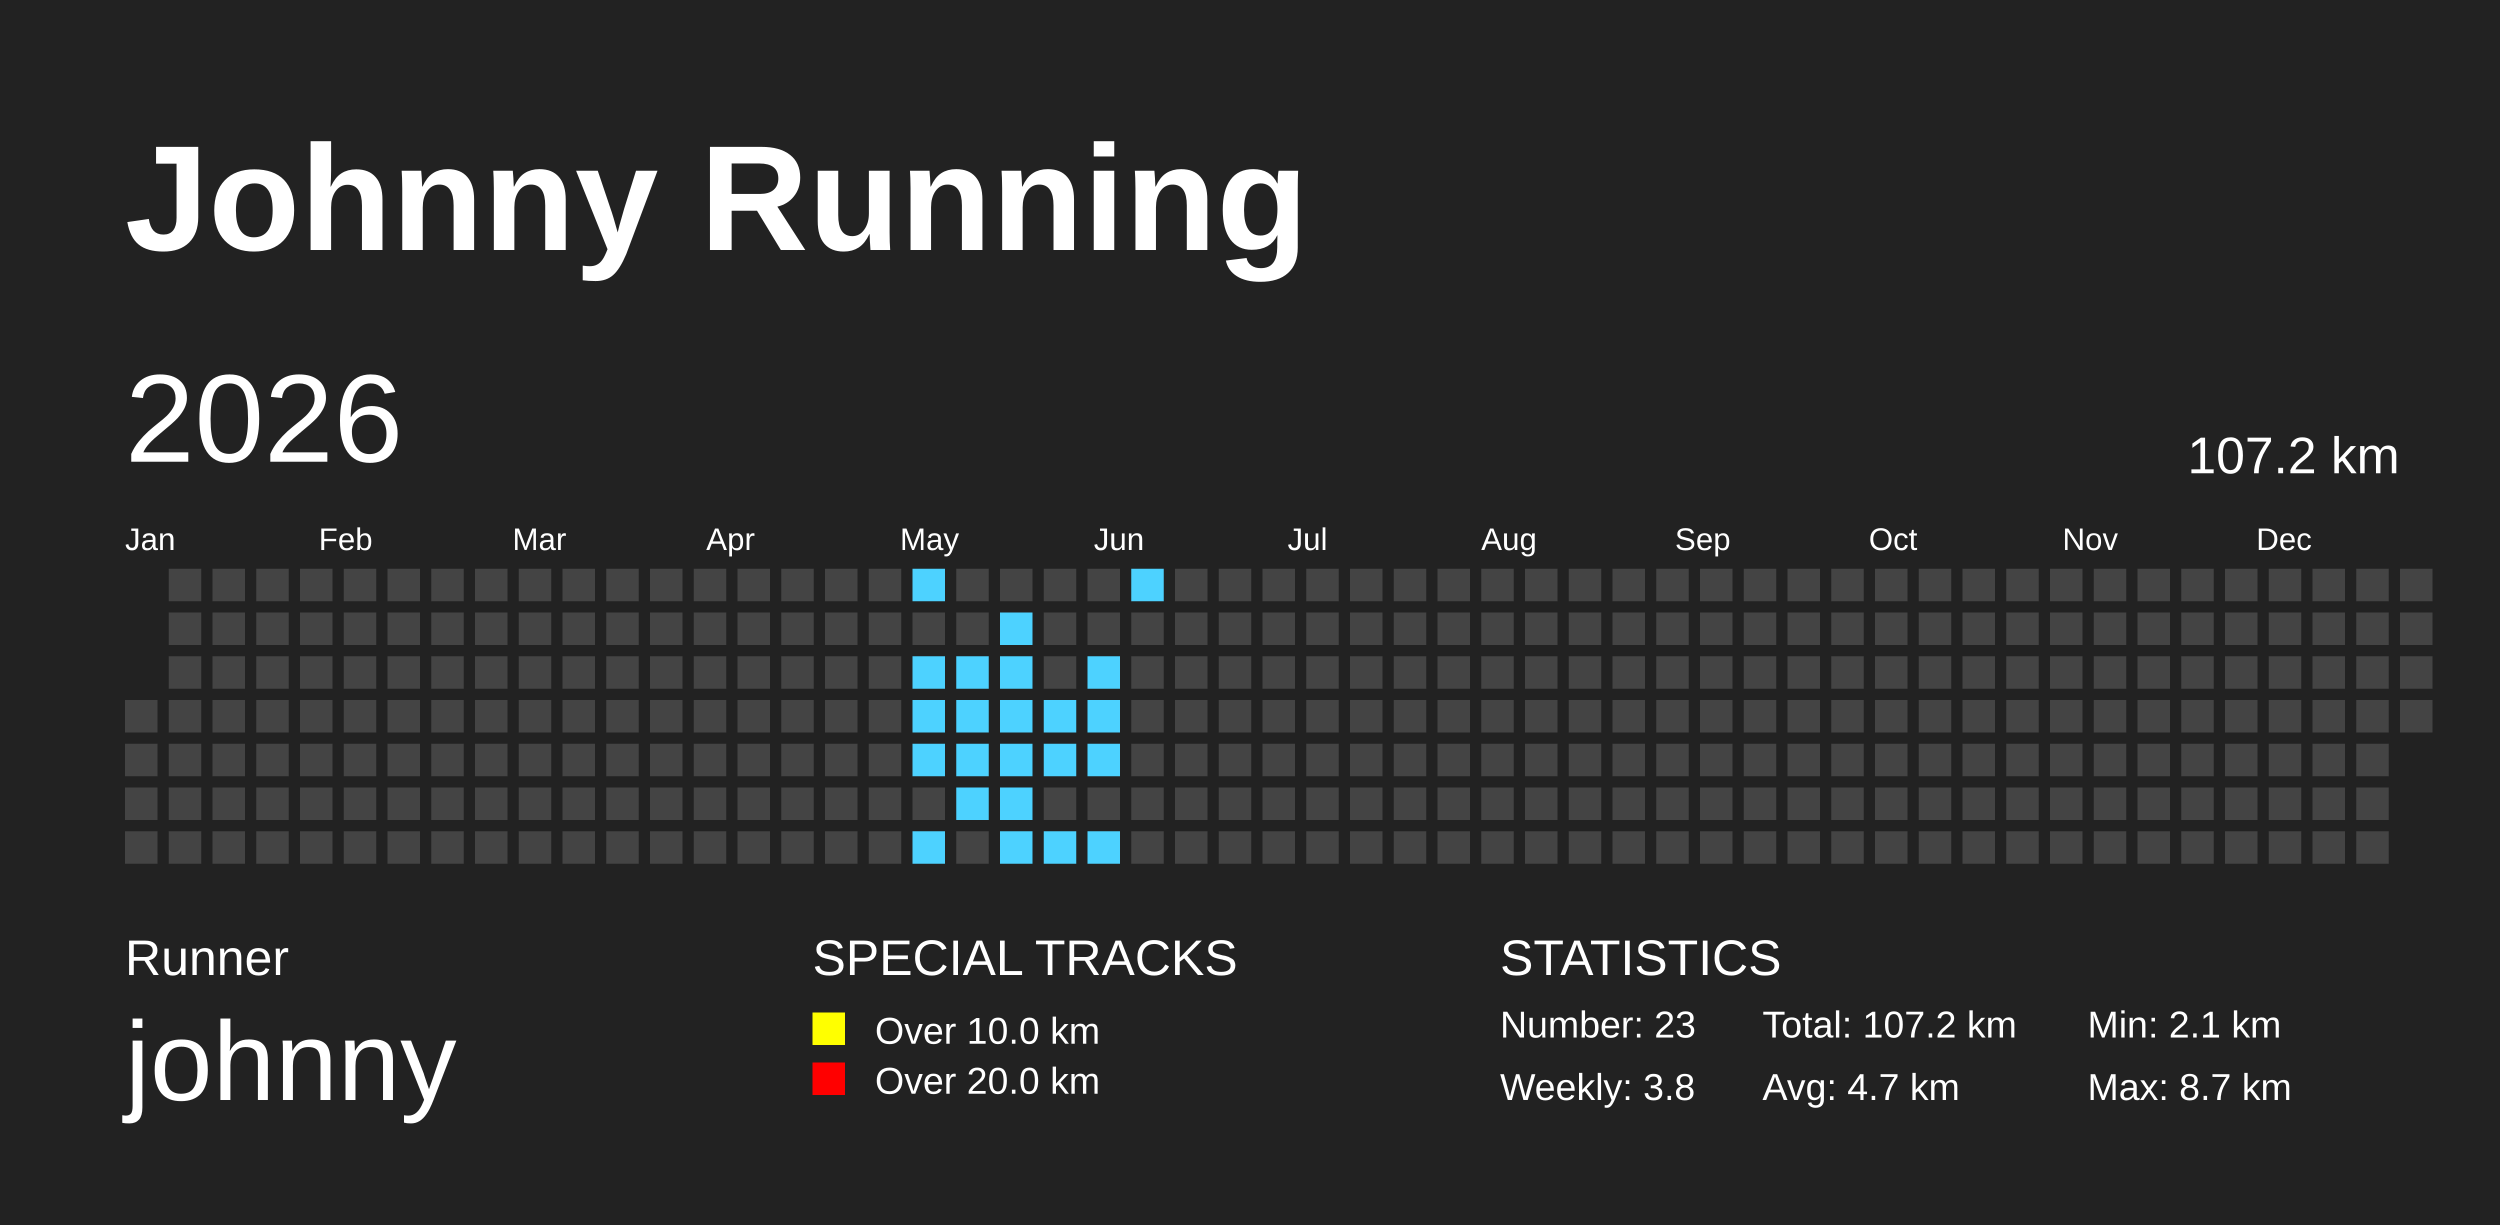
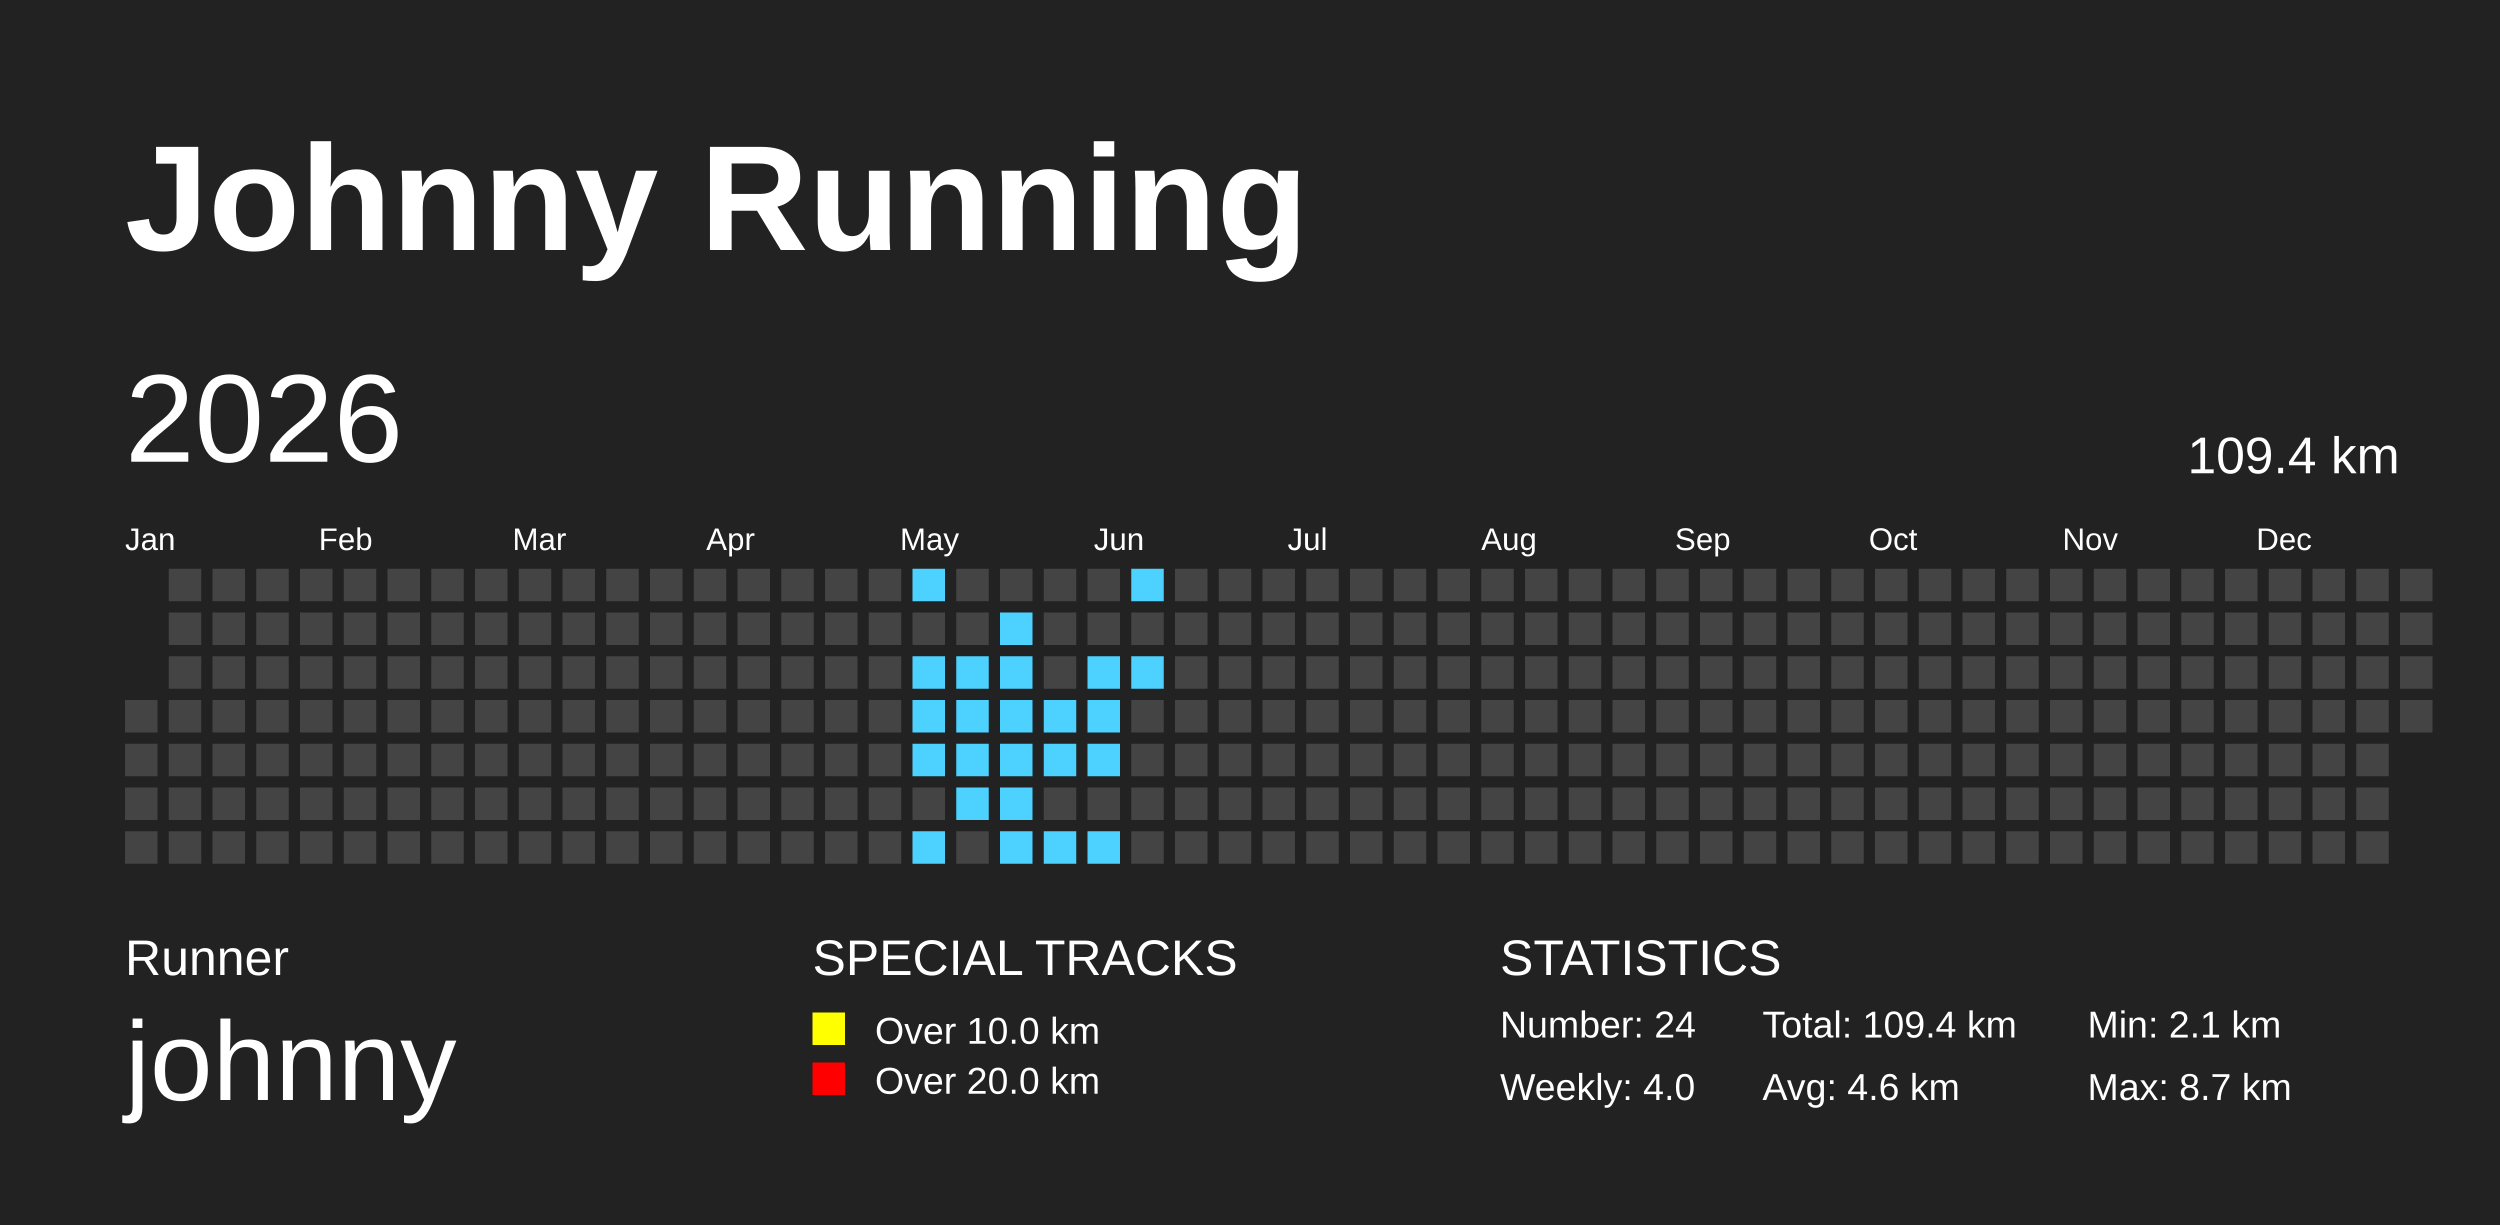
<svg xmlns="http://www.w3.org/2000/svg" baseProfile="full" height="98mm" version="1.1" viewBox="0,0,200,98" width="200mm">
  <defs>
    <pattern height="2" id="indoor-stripe" patternUnits="userSpaceOnUse" width="2">
      <line stroke="white" stroke-opacity="0.45" stroke-width="0.5" x1="0" x2="2" y1="2" y2="0" />
    </pattern>
  </defs>
  <rect fill="#222222" height="98" width="200" x="0" y="0" />
  <text fill="#FFFFFF" style="font-size:12px; font-family:Arial; font-weight:bold;" x="10" y="20">Johnny Running</text>
  <text fill="#FFFFFF" style="font-size:4px; font-family:Arial" x="10" y="78">Runner</text>
  <text fill="#FFFFFF" style="font-size:9px; font-family:Arial" x="10" y="88">johnny</text>
  <text fill="#FFFFFF" style="font-size:4px; font-family:Arial" x="65" y="78">SPECIAL TRACKS</text>
  <rect fill="yellow" height="2.6" width="2.6" x="65" y="81" />
  <text fill="#FFFFFF" style="font-size:3px; font-family:Arial" x="70" y="83.5">Over 10.0 km</text>
  <rect fill="red" height="2.6" width="2.6" x="65" y="85" />
  <text fill="#FFFFFF" style="font-size:3px; font-family:Arial" x="70" y="87.5">Over 20.0 km</text>
  <text fill="#FFFFFF" style="font-size:4px; font-family:Arial" x="120" y="78">STATISTICS</text>
-   <text fill="#FFFFFF" style="font-size:3px; font-family:Arial" x="120" y="83">Number: 23</text>
-   <text fill="#FFFFFF" style="font-size:3px; font-family:Arial" x="120" y="88">Weekly: 3.8</text>
-   <text fill="#FFFFFF" style="font-size:3px; font-family:Arial" x="141" y="83">Total: 107.2 km</text>
-   <text fill="#FFFFFF" style="font-size:3px; font-family:Arial" x="141" y="88">Avg: 4.7 km</text>
+   <text fill="#FFFFFF" style="font-size:3px; font-family:Arial" x="120" y="83">Number: 24</text>
+   <text fill="#FFFFFF" style="font-size:3px; font-family:Arial" x="120" y="88">Weekly: 4.0</text>
+   <text fill="#FFFFFF" style="font-size:3px; font-family:Arial" x="141" y="83">Total: 109.4 km</text>
+   <text fill="#FFFFFF" style="font-size:3px; font-family:Arial" x="141" y="88">Avg: 4.6 km</text>
  <text fill="#FFFFFF" style="font-size:3px; font-family:Arial" x="167" y="83">Min: 2.1 km</text>
  <text fill="#FFFFFF" style="font-size:3px; font-family:Arial" x="167" y="88">Max: 8.7 km</text>
  <text dominant-baseline="hanging" fill="#FFFFFF" style="font-size:10.0px; font-family:Arial;" x="10" y="30">2026</text>
-   <text dominant-baseline="hanging" fill="#FFFFFF" style="font-size:4.125px; font-family:Arial;" x="175" y="35">107.2 km</text>
+   <text dominant-baseline="hanging" fill="#FFFFFF" style="font-size:4.125px; font-family:Arial;" x="175" y="35">109.4 km</text>
  <text fill="#FFFFFF" style="font-size:2.5px; font-family:Arial" x="10.0" y="44">Jan</text>
  <text fill="#FFFFFF" style="font-size:2.5px; font-family:Arial" x="25.5" y="44">Feb</text>
  <text fill="#FFFFFF" style="font-size:2.5px; font-family:Arial" x="41.0" y="44">Mar</text>
  <text fill="#FFFFFF" style="font-size:2.5px; font-family:Arial" x="56.5" y="44">Apr</text>
  <text fill="#FFFFFF" style="font-size:2.5px; font-family:Arial" x="72.0" y="44">May</text>
  <text fill="#FFFFFF" style="font-size:2.5px; font-family:Arial" x="87.5" y="44">Jun</text>
  <text fill="#FFFFFF" style="font-size:2.5px; font-family:Arial" x="103.0" y="44">Jul</text>
  <text fill="#FFFFFF" style="font-size:2.5px; font-family:Arial" x="118.5" y="44">Aug</text>
  <text fill="#FFFFFF" style="font-size:2.5px; font-family:Arial" x="134.0" y="44">Sep</text>
  <text fill="#FFFFFF" style="font-size:2.5px; font-family:Arial" x="149.5" y="44">Oct</text>
  <text fill="#FFFFFF" style="font-size:2.5px; font-family:Arial" x="165.0" y="44">Nov</text>
  <text fill="#FFFFFF" style="font-size:2.5px; font-family:Arial" x="180.5" y="44">Dec</text>
  <rect fill="#444444" height="2.6" width="2.6" x="10.0" y="56.0" />
  <rect fill="#444444" height="2.6" width="2.6" x="10.0" y="59.5" />
  <rect fill="#444444" height="2.6" width="2.6" x="10.0" y="63.0" />
  <rect fill="#444444" height="2.6" width="2.6" x="10.0" y="66.5" />
  <rect fill="#444444" height="2.6" width="2.6" x="13.5" y="45.5" />
  <rect fill="#444444" height="2.6" width="2.6" x="13.5" y="49.0" />
  <rect fill="#444444" height="2.6" width="2.6" x="13.5" y="52.5" />
  <rect fill="#444444" height="2.6" width="2.6" x="13.5" y="56.0" />
  <rect fill="#444444" height="2.6" width="2.6" x="13.5" y="59.5" />
  <rect fill="#444444" height="2.6" width="2.6" x="13.5" y="63.0" />
  <rect fill="#444444" height="2.6" width="2.6" x="13.5" y="66.5" />
  <rect fill="#444444" height="2.6" width="2.6" x="17.0" y="45.5" />
  <rect fill="#444444" height="2.6" width="2.6" x="17.0" y="49.0" />
  <rect fill="#444444" height="2.6" width="2.6" x="17.0" y="52.5" />
  <rect fill="#444444" height="2.6" width="2.6" x="17.0" y="56.0" />
  <rect fill="#444444" height="2.6" width="2.6" x="17.0" y="59.5" />
  <rect fill="#444444" height="2.6" width="2.6" x="17.0" y="63.0" />
  <rect fill="#444444" height="2.6" width="2.6" x="17.0" y="66.5" />
  <rect fill="#444444" height="2.6" width="2.6" x="20.5" y="45.5" />
  <rect fill="#444444" height="2.6" width="2.6" x="20.5" y="49.0" />
  <rect fill="#444444" height="2.6" width="2.6" x="20.5" y="52.5" />
  <rect fill="#444444" height="2.6" width="2.6" x="20.5" y="56.0" />
  <rect fill="#444444" height="2.6" width="2.6" x="20.5" y="59.5" />
  <rect fill="#444444" height="2.6" width="2.6" x="20.5" y="63.0" />
  <rect fill="#444444" height="2.6" width="2.6" x="20.5" y="66.5" />
  <rect fill="#444444" height="2.6" width="2.6" x="24.0" y="45.5" />
  <rect fill="#444444" height="2.6" width="2.6" x="24.0" y="49.0" />
  <rect fill="#444444" height="2.6" width="2.6" x="24.0" y="52.5" />
  <rect fill="#444444" height="2.6" width="2.6" x="24.0" y="56.0" />
  <rect fill="#444444" height="2.6" width="2.6" x="24.0" y="59.5" />
  <rect fill="#444444" height="2.6" width="2.6" x="24.0" y="63.0" />
  <rect fill="#444444" height="2.6" width="2.6" x="24.0" y="66.5" />
  <rect fill="#444444" height="2.6" width="2.6" x="27.5" y="45.5" />
  <rect fill="#444444" height="2.6" width="2.6" x="27.5" y="49.0" />
  <rect fill="#444444" height="2.6" width="2.6" x="27.5" y="52.5" />
  <rect fill="#444444" height="2.6" width="2.6" x="27.5" y="56.0" />
  <rect fill="#444444" height="2.6" width="2.6" x="27.5" y="59.5" />
  <rect fill="#444444" height="2.6" width="2.6" x="27.5" y="63.0" />
  <rect fill="#444444" height="2.6" width="2.6" x="27.5" y="66.5" />
  <rect fill="#444444" height="2.6" width="2.6" x="31.0" y="45.5" />
  <rect fill="#444444" height="2.6" width="2.6" x="31.0" y="49.0" />
  <rect fill="#444444" height="2.6" width="2.6" x="31.0" y="52.5" />
  <rect fill="#444444" height="2.6" width="2.6" x="31.0" y="56.0" />
  <rect fill="#444444" height="2.6" width="2.6" x="31.0" y="59.5" />
  <rect fill="#444444" height="2.6" width="2.6" x="31.0" y="63.0" />
  <rect fill="#444444" height="2.6" width="2.6" x="31.0" y="66.5" />
  <rect fill="#444444" height="2.6" width="2.6" x="34.5" y="45.5" />
  <rect fill="#444444" height="2.6" width="2.6" x="34.5" y="49.0" />
  <rect fill="#444444" height="2.6" width="2.6" x="34.5" y="52.5" />
  <rect fill="#444444" height="2.6" width="2.6" x="34.5" y="56.0" />
  <rect fill="#444444" height="2.6" width="2.6" x="34.5" y="59.5" />
  <rect fill="#444444" height="2.6" width="2.6" x="34.5" y="63.0" />
  <rect fill="#444444" height="2.6" width="2.6" x="34.5" y="66.5" />
  <rect fill="#444444" height="2.6" width="2.6" x="38.0" y="45.5" />
  <rect fill="#444444" height="2.6" width="2.6" x="38.0" y="49.0" />
  <rect fill="#444444" height="2.6" width="2.6" x="38.0" y="52.5" />
  <rect fill="#444444" height="2.6" width="2.6" x="38.0" y="56.0" />
  <rect fill="#444444" height="2.6" width="2.6" x="38.0" y="59.5" />
  <rect fill="#444444" height="2.6" width="2.6" x="38.0" y="63.0" />
  <rect fill="#444444" height="2.6" width="2.6" x="38.0" y="66.5" />
  <rect fill="#444444" height="2.6" width="2.6" x="41.5" y="45.5" />
  <rect fill="#444444" height="2.6" width="2.6" x="41.5" y="49.0" />
  <rect fill="#444444" height="2.6" width="2.6" x="41.5" y="52.5" />
  <rect fill="#444444" height="2.6" width="2.6" x="41.5" y="56.0" />
  <rect fill="#444444" height="2.6" width="2.6" x="41.5" y="59.5" />
  <rect fill="#444444" height="2.6" width="2.6" x="41.5" y="63.0" />
  <rect fill="#444444" height="2.6" width="2.6" x="41.5" y="66.5" />
  <rect fill="#444444" height="2.6" width="2.6" x="45.0" y="45.5" />
  <rect fill="#444444" height="2.6" width="2.6" x="45.0" y="49.0" />
  <rect fill="#444444" height="2.6" width="2.6" x="45.0" y="52.5" />
  <rect fill="#444444" height="2.6" width="2.6" x="45.0" y="56.0" />
  <rect fill="#444444" height="2.6" width="2.6" x="45.0" y="59.5" />
  <rect fill="#444444" height="2.6" width="2.6" x="45.0" y="63.0" />
  <rect fill="#444444" height="2.6" width="2.6" x="45.0" y="66.5" />
  <rect fill="#444444" height="2.6" width="2.6" x="48.5" y="45.5" />
  <rect fill="#444444" height="2.6" width="2.6" x="48.5" y="49.0" />
  <rect fill="#444444" height="2.6" width="2.6" x="48.5" y="52.5" />
  <rect fill="#444444" height="2.6" width="2.6" x="48.5" y="56.0" />
  <rect fill="#444444" height="2.6" width="2.6" x="48.5" y="59.5" />
  <rect fill="#444444" height="2.6" width="2.6" x="48.5" y="63.0" />
  <rect fill="#444444" height="2.6" width="2.6" x="48.5" y="66.5" />
  <rect fill="#444444" height="2.6" width="2.6" x="52.0" y="45.5" />
  <rect fill="#444444" height="2.6" width="2.6" x="52.0" y="49.0" />
  <rect fill="#444444" height="2.6" width="2.6" x="52.0" y="52.5" />
  <rect fill="#444444" height="2.6" width="2.6" x="52.0" y="56.0" />
  <rect fill="#444444" height="2.6" width="2.6" x="52.0" y="59.5" />
  <rect fill="#444444" height="2.6" width="2.6" x="52.0" y="63.0" />
  <rect fill="#444444" height="2.6" width="2.6" x="52.0" y="66.5" />
  <rect fill="#444444" height="2.6" width="2.6" x="55.5" y="45.5" />
  <rect fill="#444444" height="2.6" width="2.6" x="55.5" y="49.0" />
  <rect fill="#444444" height="2.6" width="2.6" x="55.5" y="52.5" />
  <rect fill="#444444" height="2.6" width="2.6" x="55.5" y="56.0" />
  <rect fill="#444444" height="2.6" width="2.6" x="55.5" y="59.5" />
  <rect fill="#444444" height="2.6" width="2.6" x="55.5" y="63.0" />
  <rect fill="#444444" height="2.6" width="2.6" x="55.5" y="66.5" />
  <rect fill="#444444" height="2.6" width="2.6" x="59.0" y="45.5" />
  <rect fill="#444444" height="2.6" width="2.6" x="59.0" y="49.0" />
  <rect fill="#444444" height="2.6" width="2.6" x="59.0" y="52.5" />
  <rect fill="#444444" height="2.6" width="2.6" x="59.0" y="56.0" />
  <rect fill="#444444" height="2.6" width="2.6" x="59.0" y="59.5" />
  <rect fill="#444444" height="2.6" width="2.6" x="59.0" y="63.0" />
  <rect fill="#444444" height="2.6" width="2.6" x="59.0" y="66.5" />
  <rect fill="#444444" height="2.6" width="2.6" x="62.5" y="45.5" />
  <rect fill="#444444" height="2.6" width="2.6" x="62.5" y="49.0" />
  <rect fill="#444444" height="2.6" width="2.6" x="62.5" y="52.5" />
  <rect fill="#444444" height="2.6" width="2.6" x="62.5" y="56.0" />
  <rect fill="#444444" height="2.6" width="2.6" x="62.5" y="59.5" />
  <rect fill="#444444" height="2.6" width="2.6" x="62.5" y="63.0" />
  <rect fill="#444444" height="2.6" width="2.6" x="62.5" y="66.5" />
  <rect fill="#444444" height="2.6" width="2.6" x="66.0" y="45.5" />
  <rect fill="#444444" height="2.6" width="2.6" x="66.0" y="49.0" />
  <rect fill="#444444" height="2.6" width="2.6" x="66.0" y="52.5" />
  <rect fill="#444444" height="2.6" width="2.6" x="66.0" y="56.0" />
  <rect fill="#444444" height="2.6" width="2.6" x="66.0" y="59.5" />
  <rect fill="#444444" height="2.6" width="2.6" x="66.0" y="63.0" />
  <rect fill="#444444" height="2.6" width="2.6" x="66.0" y="66.5" />
  <rect fill="#444444" height="2.6" width="2.6" x="69.5" y="45.5" />
  <rect fill="#444444" height="2.6" width="2.6" x="69.5" y="49.0" />
  <rect fill="#444444" height="2.6" width="2.6" x="69.5" y="52.5" />
  <rect fill="#444444" height="2.6" width="2.6" x="69.5" y="56.0" />
  <rect fill="#444444" height="2.6" width="2.6" x="69.5" y="59.5" />
  <rect fill="#444444" height="2.6" width="2.6" x="69.5" y="63.0" />
  <rect fill="#444444" height="2.6" width="2.6" x="69.5" y="66.5" />
  <rect fill="#4DD2FF" height="2.6" width="2.6" x="73.0" y="45.5" />
  <rect fill="#444444" height="2.6" width="2.6" x="73.0" y="49.0" />
  <rect fill="#4DD2FF" height="2.6" width="2.6" x="73.0" y="52.5" />
  <rect fill="#4DD2FF" height="2.6" width="2.6" x="73.0" y="56.0" />
  <rect fill="#4DD2FF" height="2.6" width="2.6" x="73.0" y="59.5" />
  <rect fill="#444444" height="2.6" width="2.6" x="73.0" y="63.0" />
  <rect fill="#4DD2FF" height="2.6" width="2.6" x="73.0" y="66.5" />
  <rect fill="#444444" height="2.6" width="2.6" x="76.5" y="45.5" />
  <rect fill="#444444" height="2.6" width="2.6" x="76.5" y="49.0" />
  <rect fill="#4DD2FF" height="2.6" width="2.6" x="76.5" y="52.5" />
  <rect fill="#4DD2FF" height="2.6" width="2.6" x="76.5" y="56.0" />
  <rect fill="#4DD2FF" height="2.6" width="2.6" x="76.5" y="59.5" />
  <rect fill="#4DD2FF" height="2.6" width="2.6" x="76.5" y="63.0" />
  <rect fill="#444444" height="2.6" width="2.6" x="76.5" y="66.5" />
  <rect fill="#444444" height="2.6" width="2.6" x="80.0" y="45.5" />
  <rect fill="#4DD2FF" height="2.6" width="2.6" x="80.0" y="49.0" />
  <rect fill="#4DD2FF" height="2.6" width="2.6" x="80.0" y="52.5" />
  <rect fill="#4DD2FF" height="2.6" width="2.6" x="80.0" y="56.0" />
  <rect fill="#4DD2FF" height="2.6" width="2.6" x="80.0" y="59.5" />
  <rect fill="#4DD2FF" height="2.6" width="2.6" x="80.0" y="63.0" />
  <rect fill="#4DD2FF" height="2.6" width="2.6" x="80.0" y="66.5" />
  <rect fill="#444444" height="2.6" width="2.6" x="83.5" y="45.5" />
  <rect fill="#444444" height="2.6" width="2.6" x="83.5" y="49.0" />
  <rect fill="#444444" height="2.6" width="2.6" x="83.5" y="52.5" />
  <rect fill="#4DD2FF" height="2.6" width="2.6" x="83.5" y="56.0" />
  <rect fill="#4DD2FF" height="2.6" width="2.6" x="83.5" y="59.5" />
  <rect fill="#444444" height="2.6" width="2.6" x="83.5" y="63.0" />
  <rect fill="#4DD2FF" height="2.6" width="2.6" x="83.5" y="66.5" />
  <rect fill="#444444" height="2.6" width="2.6" x="87.0" y="45.5" />
  <rect fill="#444444" height="2.6" width="2.6" x="87.0" y="49.0" />
  <rect fill="#4DD2FF" height="2.6" width="2.6" x="87.0" y="52.5" />
  <rect fill="#4DD2FF" height="2.6" width="2.6" x="87.0" y="56.0" />
  <rect fill="#4DD2FF" height="2.6" width="2.6" x="87.0" y="59.5" />
  <rect fill="#444444" height="2.6" width="2.6" x="87.0" y="63.0" />
  <rect fill="#4DD2FF" height="2.6" width="2.6" x="87.0" y="66.5" />
  <rect fill="#4DD2FF" height="2.6" width="2.6" x="90.5" y="45.5" />
  <rect fill="#444444" height="2.6" width="2.6" x="90.5" y="49.0" />
-   <rect fill="#444444" height="2.6" width="2.6" x="90.5" y="52.5" />
+   <rect fill="#4DD2FF" height="2.6" width="2.6" x="90.5" y="52.5" />
  <rect fill="#444444" height="2.6" width="2.6" x="90.5" y="56.0" />
  <rect fill="#444444" height="2.6" width="2.6" x="90.5" y="59.5" />
  <rect fill="#444444" height="2.6" width="2.6" x="90.5" y="63.0" />
  <rect fill="#444444" height="2.6" width="2.6" x="90.5" y="66.5" />
  <rect fill="#444444" height="2.6" width="2.6" x="94.0" y="45.5" />
  <rect fill="#444444" height="2.6" width="2.6" x="94.0" y="49.0" />
  <rect fill="#444444" height="2.6" width="2.6" x="94.0" y="52.5" />
  <rect fill="#444444" height="2.6" width="2.6" x="94.0" y="56.0" />
  <rect fill="#444444" height="2.6" width="2.6" x="94.0" y="59.5" />
  <rect fill="#444444" height="2.6" width="2.6" x="94.0" y="63.0" />
  <rect fill="#444444" height="2.6" width="2.6" x="94.0" y="66.5" />
  <rect fill="#444444" height="2.6" width="2.6" x="97.5" y="45.5" />
  <rect fill="#444444" height="2.6" width="2.6" x="97.5" y="49.0" />
  <rect fill="#444444" height="2.6" width="2.6" x="97.5" y="52.5" />
  <rect fill="#444444" height="2.6" width="2.6" x="97.5" y="56.0" />
  <rect fill="#444444" height="2.6" width="2.6" x="97.5" y="59.5" />
  <rect fill="#444444" height="2.6" width="2.6" x="97.5" y="63.0" />
  <rect fill="#444444" height="2.6" width="2.6" x="97.5" y="66.5" />
  <rect fill="#444444" height="2.6" width="2.6" x="101.0" y="45.5" />
  <rect fill="#444444" height="2.6" width="2.6" x="101.0" y="49.0" />
  <rect fill="#444444" height="2.6" width="2.6" x="101.0" y="52.5" />
  <rect fill="#444444" height="2.6" width="2.6" x="101.0" y="56.0" />
  <rect fill="#444444" height="2.6" width="2.6" x="101.0" y="59.5" />
  <rect fill="#444444" height="2.6" width="2.6" x="101.0" y="63.0" />
  <rect fill="#444444" height="2.6" width="2.6" x="101.0" y="66.5" />
  <rect fill="#444444" height="2.6" width="2.6" x="104.5" y="45.5" />
  <rect fill="#444444" height="2.6" width="2.6" x="104.5" y="49.0" />
  <rect fill="#444444" height="2.6" width="2.6" x="104.5" y="52.5" />
  <rect fill="#444444" height="2.6" width="2.6" x="104.5" y="56.0" />
  <rect fill="#444444" height="2.6" width="2.6" x="104.5" y="59.5" />
  <rect fill="#444444" height="2.6" width="2.6" x="104.5" y="63.0" />
  <rect fill="#444444" height="2.6" width="2.6" x="104.5" y="66.5" />
  <rect fill="#444444" height="2.6" width="2.6" x="108.0" y="45.5" />
  <rect fill="#444444" height="2.6" width="2.6" x="108.0" y="49.0" />
  <rect fill="#444444" height="2.6" width="2.6" x="108.0" y="52.5" />
  <rect fill="#444444" height="2.6" width="2.6" x="108.0" y="56.0" />
  <rect fill="#444444" height="2.6" width="2.6" x="108.0" y="59.5" />
  <rect fill="#444444" height="2.6" width="2.6" x="108.0" y="63.0" />
  <rect fill="#444444" height="2.6" width="2.6" x="108.0" y="66.5" />
  <rect fill="#444444" height="2.6" width="2.6" x="111.5" y="45.5" />
  <rect fill="#444444" height="2.6" width="2.6" x="111.5" y="49.0" />
  <rect fill="#444444" height="2.6" width="2.6" x="111.5" y="52.5" />
  <rect fill="#444444" height="2.6" width="2.6" x="111.5" y="56.0" />
  <rect fill="#444444" height="2.6" width="2.6" x="111.5" y="59.5" />
  <rect fill="#444444" height="2.6" width="2.6" x="111.5" y="63.0" />
  <rect fill="#444444" height="2.6" width="2.6" x="111.5" y="66.5" />
  <rect fill="#444444" height="2.6" width="2.6" x="115.0" y="45.5" />
  <rect fill="#444444" height="2.6" width="2.6" x="115.0" y="49.0" />
  <rect fill="#444444" height="2.6" width="2.6" x="115.0" y="52.5" />
  <rect fill="#444444" height="2.6" width="2.6" x="115.0" y="56.0" />
  <rect fill="#444444" height="2.6" width="2.6" x="115.0" y="59.5" />
  <rect fill="#444444" height="2.6" width="2.6" x="115.0" y="63.0" />
  <rect fill="#444444" height="2.6" width="2.6" x="115.0" y="66.5" />
  <rect fill="#444444" height="2.6" width="2.6" x="118.5" y="45.5" />
  <rect fill="#444444" height="2.6" width="2.6" x="118.5" y="49.0" />
  <rect fill="#444444" height="2.6" width="2.6" x="118.5" y="52.5" />
  <rect fill="#444444" height="2.6" width="2.6" x="118.5" y="56.0" />
  <rect fill="#444444" height="2.6" width="2.6" x="118.5" y="59.5" />
  <rect fill="#444444" height="2.6" width="2.6" x="118.5" y="63.0" />
  <rect fill="#444444" height="2.6" width="2.6" x="118.5" y="66.5" />
  <rect fill="#444444" height="2.6" width="2.6" x="122.0" y="45.5" />
  <rect fill="#444444" height="2.6" width="2.6" x="122.0" y="49.0" />
  <rect fill="#444444" height="2.6" width="2.6" x="122.0" y="52.5" />
  <rect fill="#444444" height="2.6" width="2.6" x="122.0" y="56.0" />
  <rect fill="#444444" height="2.6" width="2.6" x="122.0" y="59.5" />
  <rect fill="#444444" height="2.6" width="2.6" x="122.0" y="63.0" />
  <rect fill="#444444" height="2.6" width="2.6" x="122.0" y="66.5" />
  <rect fill="#444444" height="2.6" width="2.6" x="125.5" y="45.5" />
  <rect fill="#444444" height="2.6" width="2.6" x="125.5" y="49.0" />
  <rect fill="#444444" height="2.6" width="2.6" x="125.5" y="52.5" />
  <rect fill="#444444" height="2.6" width="2.6" x="125.5" y="56.0" />
  <rect fill="#444444" height="2.6" width="2.6" x="125.5" y="59.5" />
  <rect fill="#444444" height="2.6" width="2.6" x="125.5" y="63.0" />
  <rect fill="#444444" height="2.6" width="2.6" x="125.5" y="66.5" />
  <rect fill="#444444" height="2.6" width="2.6" x="129.0" y="45.5" />
  <rect fill="#444444" height="2.6" width="2.6" x="129.0" y="49.0" />
  <rect fill="#444444" height="2.6" width="2.6" x="129.0" y="52.5" />
  <rect fill="#444444" height="2.6" width="2.6" x="129.0" y="56.0" />
  <rect fill="#444444" height="2.6" width="2.6" x="129.0" y="59.5" />
  <rect fill="#444444" height="2.6" width="2.6" x="129.0" y="63.0" />
  <rect fill="#444444" height="2.6" width="2.6" x="129.0" y="66.5" />
  <rect fill="#444444" height="2.6" width="2.6" x="132.5" y="45.5" />
  <rect fill="#444444" height="2.6" width="2.6" x="132.5" y="49.0" />
  <rect fill="#444444" height="2.6" width="2.6" x="132.5" y="52.5" />
  <rect fill="#444444" height="2.6" width="2.6" x="132.5" y="56.0" />
  <rect fill="#444444" height="2.6" width="2.6" x="132.5" y="59.5" />
  <rect fill="#444444" height="2.6" width="2.6" x="132.5" y="63.0" />
  <rect fill="#444444" height="2.6" width="2.6" x="132.5" y="66.5" />
  <rect fill="#444444" height="2.6" width="2.6" x="136.0" y="45.5" />
  <rect fill="#444444" height="2.6" width="2.6" x="136.0" y="49.0" />
  <rect fill="#444444" height="2.6" width="2.6" x="136.0" y="52.5" />
  <rect fill="#444444" height="2.6" width="2.6" x="136.0" y="56.0" />
  <rect fill="#444444" height="2.6" width="2.6" x="136.0" y="59.5" />
  <rect fill="#444444" height="2.6" width="2.6" x="136.0" y="63.0" />
  <rect fill="#444444" height="2.6" width="2.6" x="136.0" y="66.5" />
  <rect fill="#444444" height="2.6" width="2.6" x="139.5" y="45.5" />
  <rect fill="#444444" height="2.6" width="2.6" x="139.5" y="49.0" />
  <rect fill="#444444" height="2.6" width="2.6" x="139.5" y="52.5" />
  <rect fill="#444444" height="2.6" width="2.6" x="139.5" y="56.0" />
  <rect fill="#444444" height="2.6" width="2.6" x="139.5" y="59.5" />
  <rect fill="#444444" height="2.6" width="2.6" x="139.5" y="63.0" />
  <rect fill="#444444" height="2.6" width="2.6" x="139.5" y="66.5" />
  <rect fill="#444444" height="2.6" width="2.6" x="143.0" y="45.5" />
  <rect fill="#444444" height="2.6" width="2.6" x="143.0" y="49.0" />
  <rect fill="#444444" height="2.6" width="2.6" x="143.0" y="52.5" />
  <rect fill="#444444" height="2.6" width="2.6" x="143.0" y="56.0" />
  <rect fill="#444444" height="2.6" width="2.6" x="143.0" y="59.5" />
  <rect fill="#444444" height="2.6" width="2.6" x="143.0" y="63.0" />
  <rect fill="#444444" height="2.6" width="2.6" x="143.0" y="66.5" />
  <rect fill="#444444" height="2.6" width="2.6" x="146.5" y="45.5" />
  <rect fill="#444444" height="2.6" width="2.6" x="146.5" y="49.0" />
  <rect fill="#444444" height="2.6" width="2.6" x="146.5" y="52.5" />
  <rect fill="#444444" height="2.6" width="2.6" x="146.5" y="56.0" />
  <rect fill="#444444" height="2.6" width="2.6" x="146.5" y="59.5" />
  <rect fill="#444444" height="2.6" width="2.6" x="146.5" y="63.0" />
  <rect fill="#444444" height="2.6" width="2.6" x="146.5" y="66.5" />
  <rect fill="#444444" height="2.6" width="2.6" x="150.0" y="45.5" />
  <rect fill="#444444" height="2.6" width="2.6" x="150.0" y="49.0" />
  <rect fill="#444444" height="2.6" width="2.6" x="150.0" y="52.5" />
  <rect fill="#444444" height="2.6" width="2.6" x="150.0" y="56.0" />
  <rect fill="#444444" height="2.6" width="2.6" x="150.0" y="59.5" />
  <rect fill="#444444" height="2.6" width="2.6" x="150.0" y="63.0" />
  <rect fill="#444444" height="2.6" width="2.6" x="150.0" y="66.5" />
  <rect fill="#444444" height="2.6" width="2.6" x="153.5" y="45.5" />
  <rect fill="#444444" height="2.6" width="2.6" x="153.5" y="49.0" />
  <rect fill="#444444" height="2.6" width="2.6" x="153.5" y="52.5" />
  <rect fill="#444444" height="2.6" width="2.6" x="153.5" y="56.0" />
  <rect fill="#444444" height="2.6" width="2.6" x="153.5" y="59.5" />
  <rect fill="#444444" height="2.6" width="2.6" x="153.5" y="63.0" />
  <rect fill="#444444" height="2.6" width="2.6" x="153.5" y="66.5" />
  <rect fill="#444444" height="2.6" width="2.6" x="157.0" y="45.5" />
  <rect fill="#444444" height="2.6" width="2.6" x="157.0" y="49.0" />
  <rect fill="#444444" height="2.6" width="2.6" x="157.0" y="52.5" />
  <rect fill="#444444" height="2.6" width="2.6" x="157.0" y="56.0" />
  <rect fill="#444444" height="2.6" width="2.6" x="157.0" y="59.5" />
  <rect fill="#444444" height="2.6" width="2.6" x="157.0" y="63.0" />
  <rect fill="#444444" height="2.6" width="2.6" x="157.0" y="66.5" />
  <rect fill="#444444" height="2.6" width="2.6" x="160.5" y="45.5" />
  <rect fill="#444444" height="2.6" width="2.6" x="160.5" y="49.0" />
  <rect fill="#444444" height="2.6" width="2.6" x="160.5" y="52.5" />
  <rect fill="#444444" height="2.6" width="2.6" x="160.5" y="56.0" />
  <rect fill="#444444" height="2.6" width="2.6" x="160.5" y="59.5" />
  <rect fill="#444444" height="2.6" width="2.6" x="160.5" y="63.0" />
  <rect fill="#444444" height="2.6" width="2.6" x="160.5" y="66.5" />
  <rect fill="#444444" height="2.6" width="2.6" x="164.0" y="45.5" />
  <rect fill="#444444" height="2.6" width="2.6" x="164.0" y="49.0" />
  <rect fill="#444444" height="2.6" width="2.6" x="164.0" y="52.5" />
  <rect fill="#444444" height="2.6" width="2.6" x="164.0" y="56.0" />
  <rect fill="#444444" height="2.6" width="2.6" x="164.0" y="59.5" />
  <rect fill="#444444" height="2.6" width="2.6" x="164.0" y="63.0" />
  <rect fill="#444444" height="2.6" width="2.6" x="164.0" y="66.5" />
  <rect fill="#444444" height="2.6" width="2.6" x="167.5" y="45.5" />
  <rect fill="#444444" height="2.6" width="2.6" x="167.5" y="49.0" />
  <rect fill="#444444" height="2.6" width="2.6" x="167.5" y="52.5" />
  <rect fill="#444444" height="2.6" width="2.6" x="167.5" y="56.0" />
  <rect fill="#444444" height="2.6" width="2.6" x="167.5" y="59.5" />
  <rect fill="#444444" height="2.6" width="2.6" x="167.5" y="63.0" />
  <rect fill="#444444" height="2.6" width="2.6" x="167.5" y="66.5" />
  <rect fill="#444444" height="2.6" width="2.6" x="171.0" y="45.5" />
  <rect fill="#444444" height="2.6" width="2.6" x="171.0" y="49.0" />
  <rect fill="#444444" height="2.6" width="2.6" x="171.0" y="52.5" />
  <rect fill="#444444" height="2.6" width="2.6" x="171.0" y="56.0" />
  <rect fill="#444444" height="2.6" width="2.6" x="171.0" y="59.5" />
  <rect fill="#444444" height="2.6" width="2.6" x="171.0" y="63.0" />
  <rect fill="#444444" height="2.6" width="2.6" x="171.0" y="66.5" />
  <rect fill="#444444" height="2.6" width="2.6" x="174.5" y="45.5" />
  <rect fill="#444444" height="2.6" width="2.6" x="174.5" y="49.0" />
  <rect fill="#444444" height="2.6" width="2.6" x="174.5" y="52.5" />
  <rect fill="#444444" height="2.6" width="2.6" x="174.5" y="56.0" />
  <rect fill="#444444" height="2.6" width="2.6" x="174.5" y="59.5" />
  <rect fill="#444444" height="2.6" width="2.6" x="174.5" y="63.0" />
  <rect fill="#444444" height="2.6" width="2.6" x="174.5" y="66.5" />
  <rect fill="#444444" height="2.6" width="2.6" x="178.0" y="45.5" />
  <rect fill="#444444" height="2.6" width="2.6" x="178.0" y="49.0" />
  <rect fill="#444444" height="2.6" width="2.6" x="178.0" y="52.5" />
  <rect fill="#444444" height="2.6" width="2.6" x="178.0" y="56.0" />
  <rect fill="#444444" height="2.6" width="2.6" x="178.0" y="59.5" />
  <rect fill="#444444" height="2.6" width="2.6" x="178.0" y="63.0" />
  <rect fill="#444444" height="2.6" width="2.6" x="178.0" y="66.5" />
  <rect fill="#444444" height="2.6" width="2.6" x="181.5" y="45.5" />
  <rect fill="#444444" height="2.6" width="2.6" x="181.5" y="49.0" />
  <rect fill="#444444" height="2.6" width="2.6" x="181.5" y="52.5" />
  <rect fill="#444444" height="2.6" width="2.6" x="181.5" y="56.0" />
  <rect fill="#444444" height="2.6" width="2.6" x="181.5" y="59.5" />
  <rect fill="#444444" height="2.6" width="2.6" x="181.5" y="63.0" />
  <rect fill="#444444" height="2.6" width="2.6" x="181.5" y="66.5" />
  <rect fill="#444444" height="2.6" width="2.6" x="185.0" y="45.5" />
  <rect fill="#444444" height="2.6" width="2.6" x="185.0" y="49.0" />
  <rect fill="#444444" height="2.6" width="2.6" x="185.0" y="52.5" />
  <rect fill="#444444" height="2.6" width="2.6" x="185.0" y="56.0" />
  <rect fill="#444444" height="2.6" width="2.6" x="185.0" y="59.5" />
  <rect fill="#444444" height="2.6" width="2.6" x="185.0" y="63.0" />
  <rect fill="#444444" height="2.6" width="2.6" x="185.0" y="66.5" />
  <rect fill="#444444" height="2.6" width="2.6" x="188.5" y="45.5" />
  <rect fill="#444444" height="2.6" width="2.6" x="188.5" y="49.0" />
  <rect fill="#444444" height="2.6" width="2.6" x="188.5" y="52.5" />
  <rect fill="#444444" height="2.6" width="2.6" x="188.5" y="56.0" />
  <rect fill="#444444" height="2.6" width="2.6" x="188.5" y="59.5" />
  <rect fill="#444444" height="2.6" width="2.6" x="188.5" y="63.0" />
  <rect fill="#444444" height="2.6" width="2.6" x="188.5" y="66.5" />
  <rect fill="#444444" height="2.6" width="2.6" x="192.0" y="45.5" />
  <rect fill="#444444" height="2.6" width="2.6" x="192.0" y="49.0" />
  <rect fill="#444444" height="2.6" width="2.6" x="192.0" y="52.5" />
  <rect fill="#444444" height="2.6" width="2.6" x="192.0" y="56.0" />
</svg>
